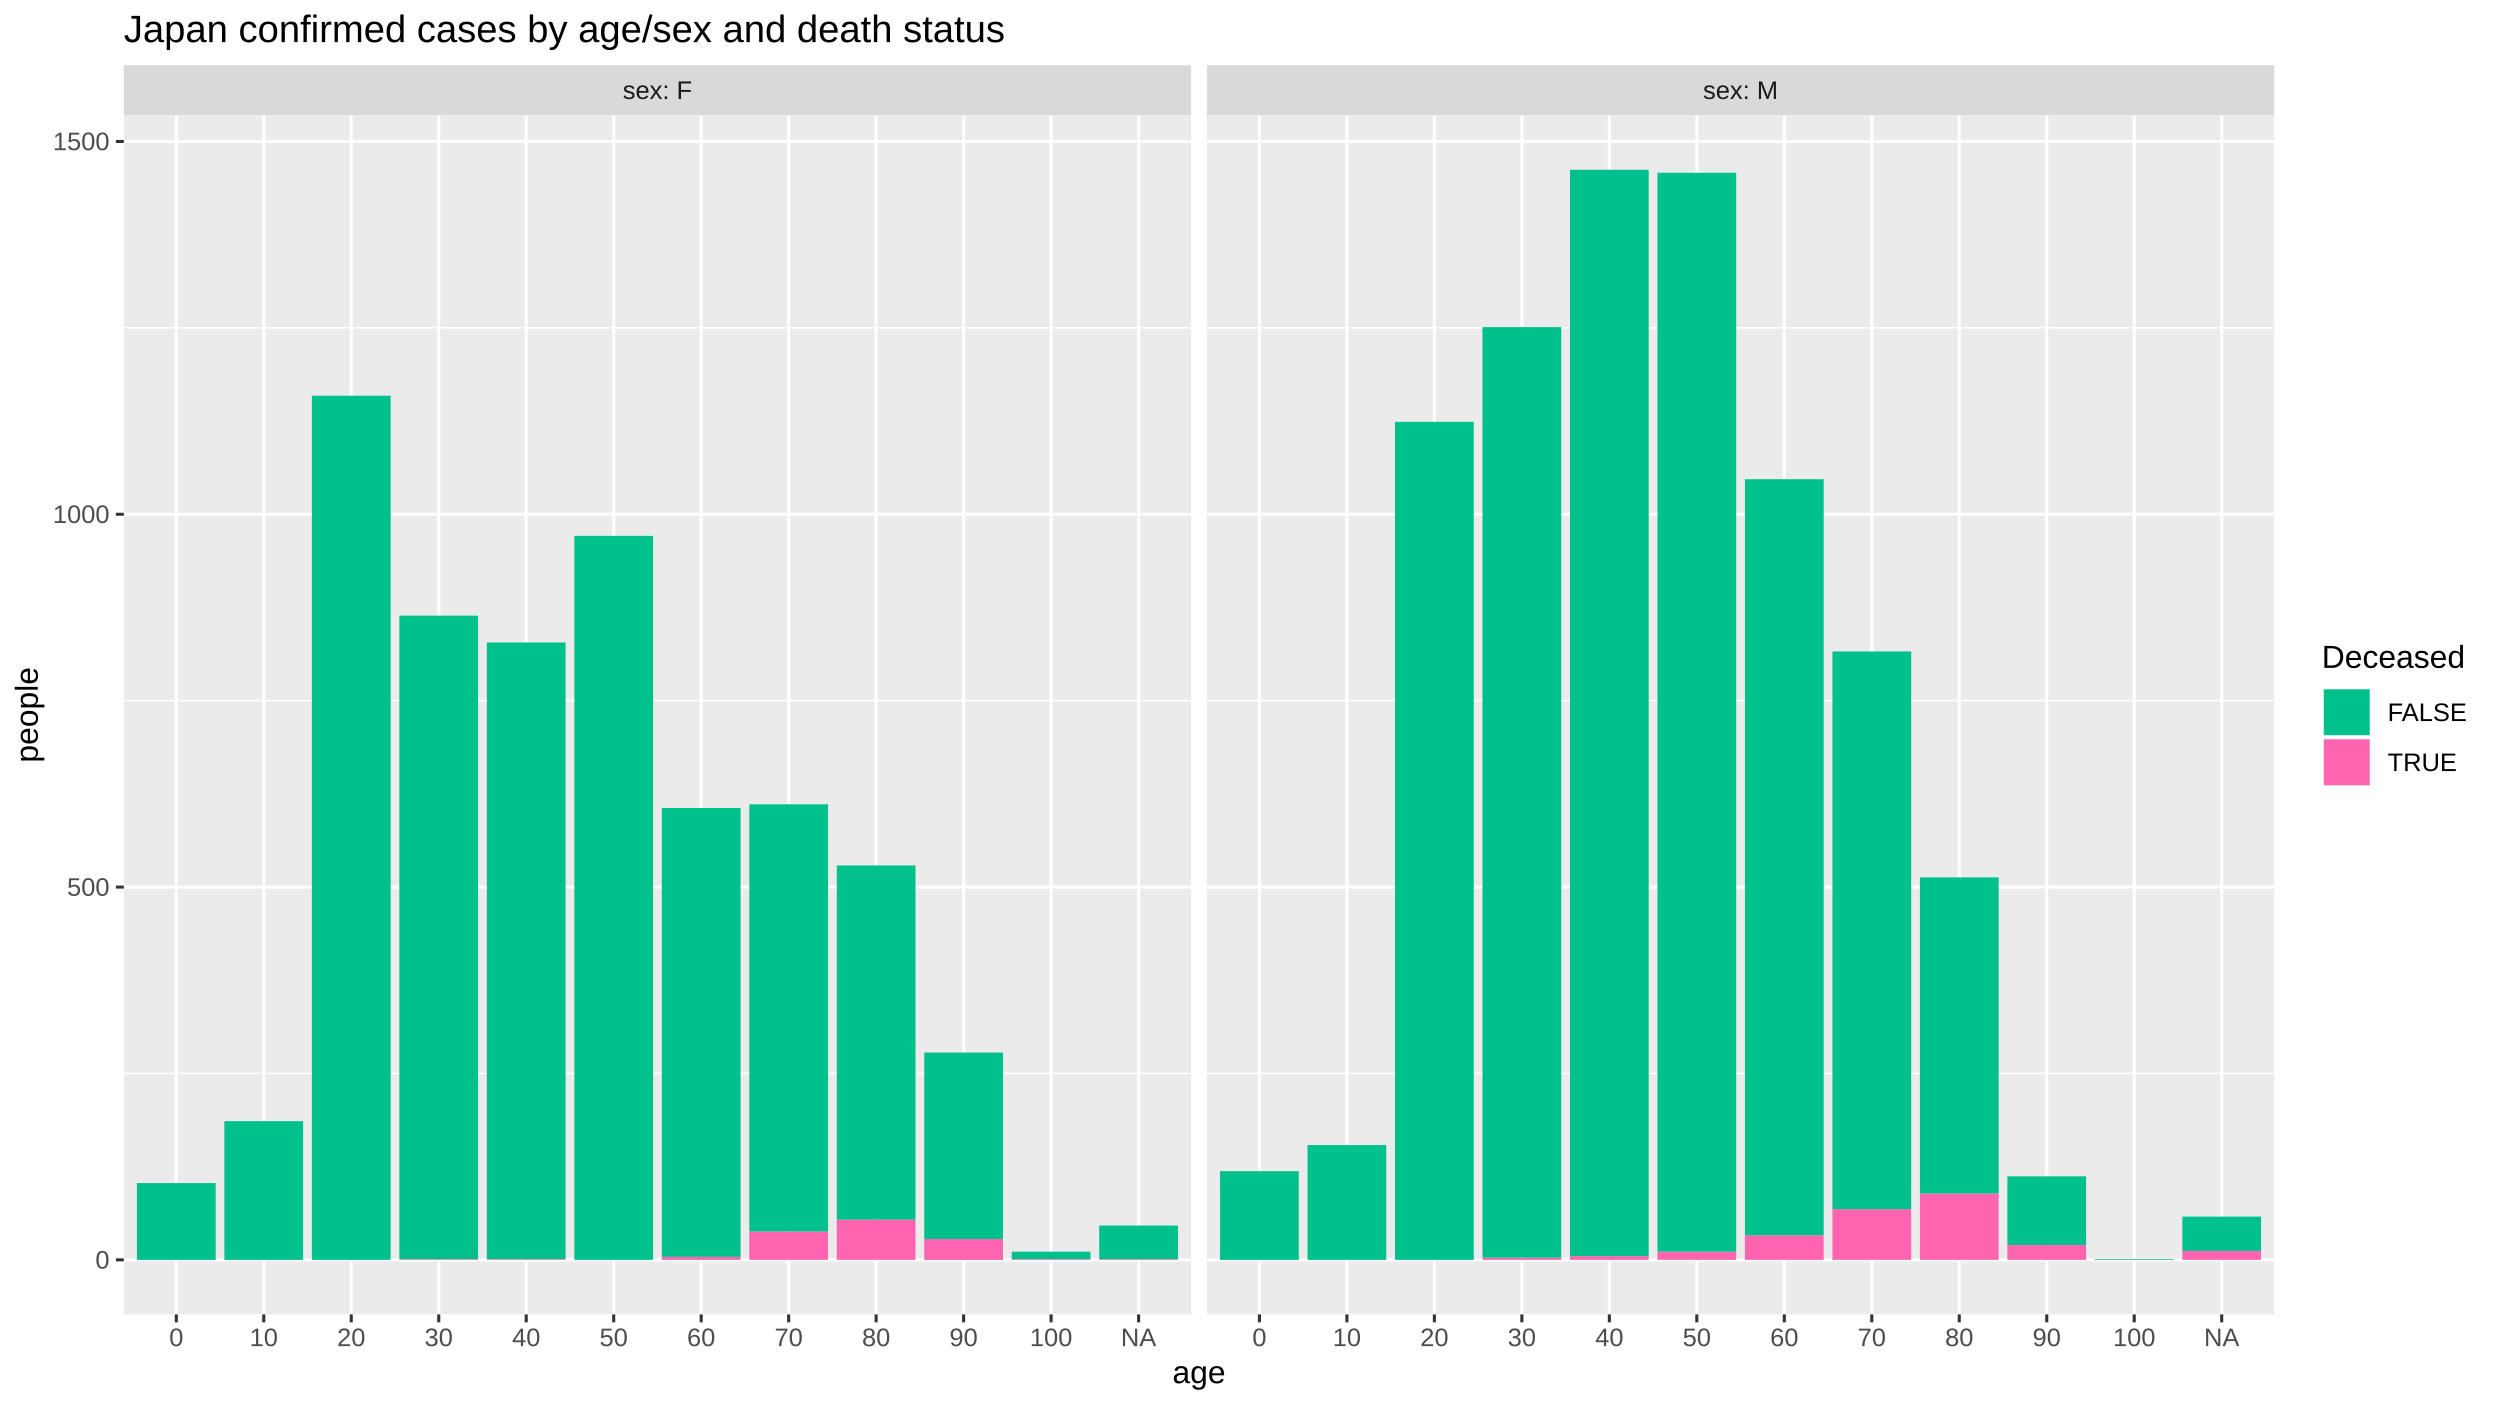
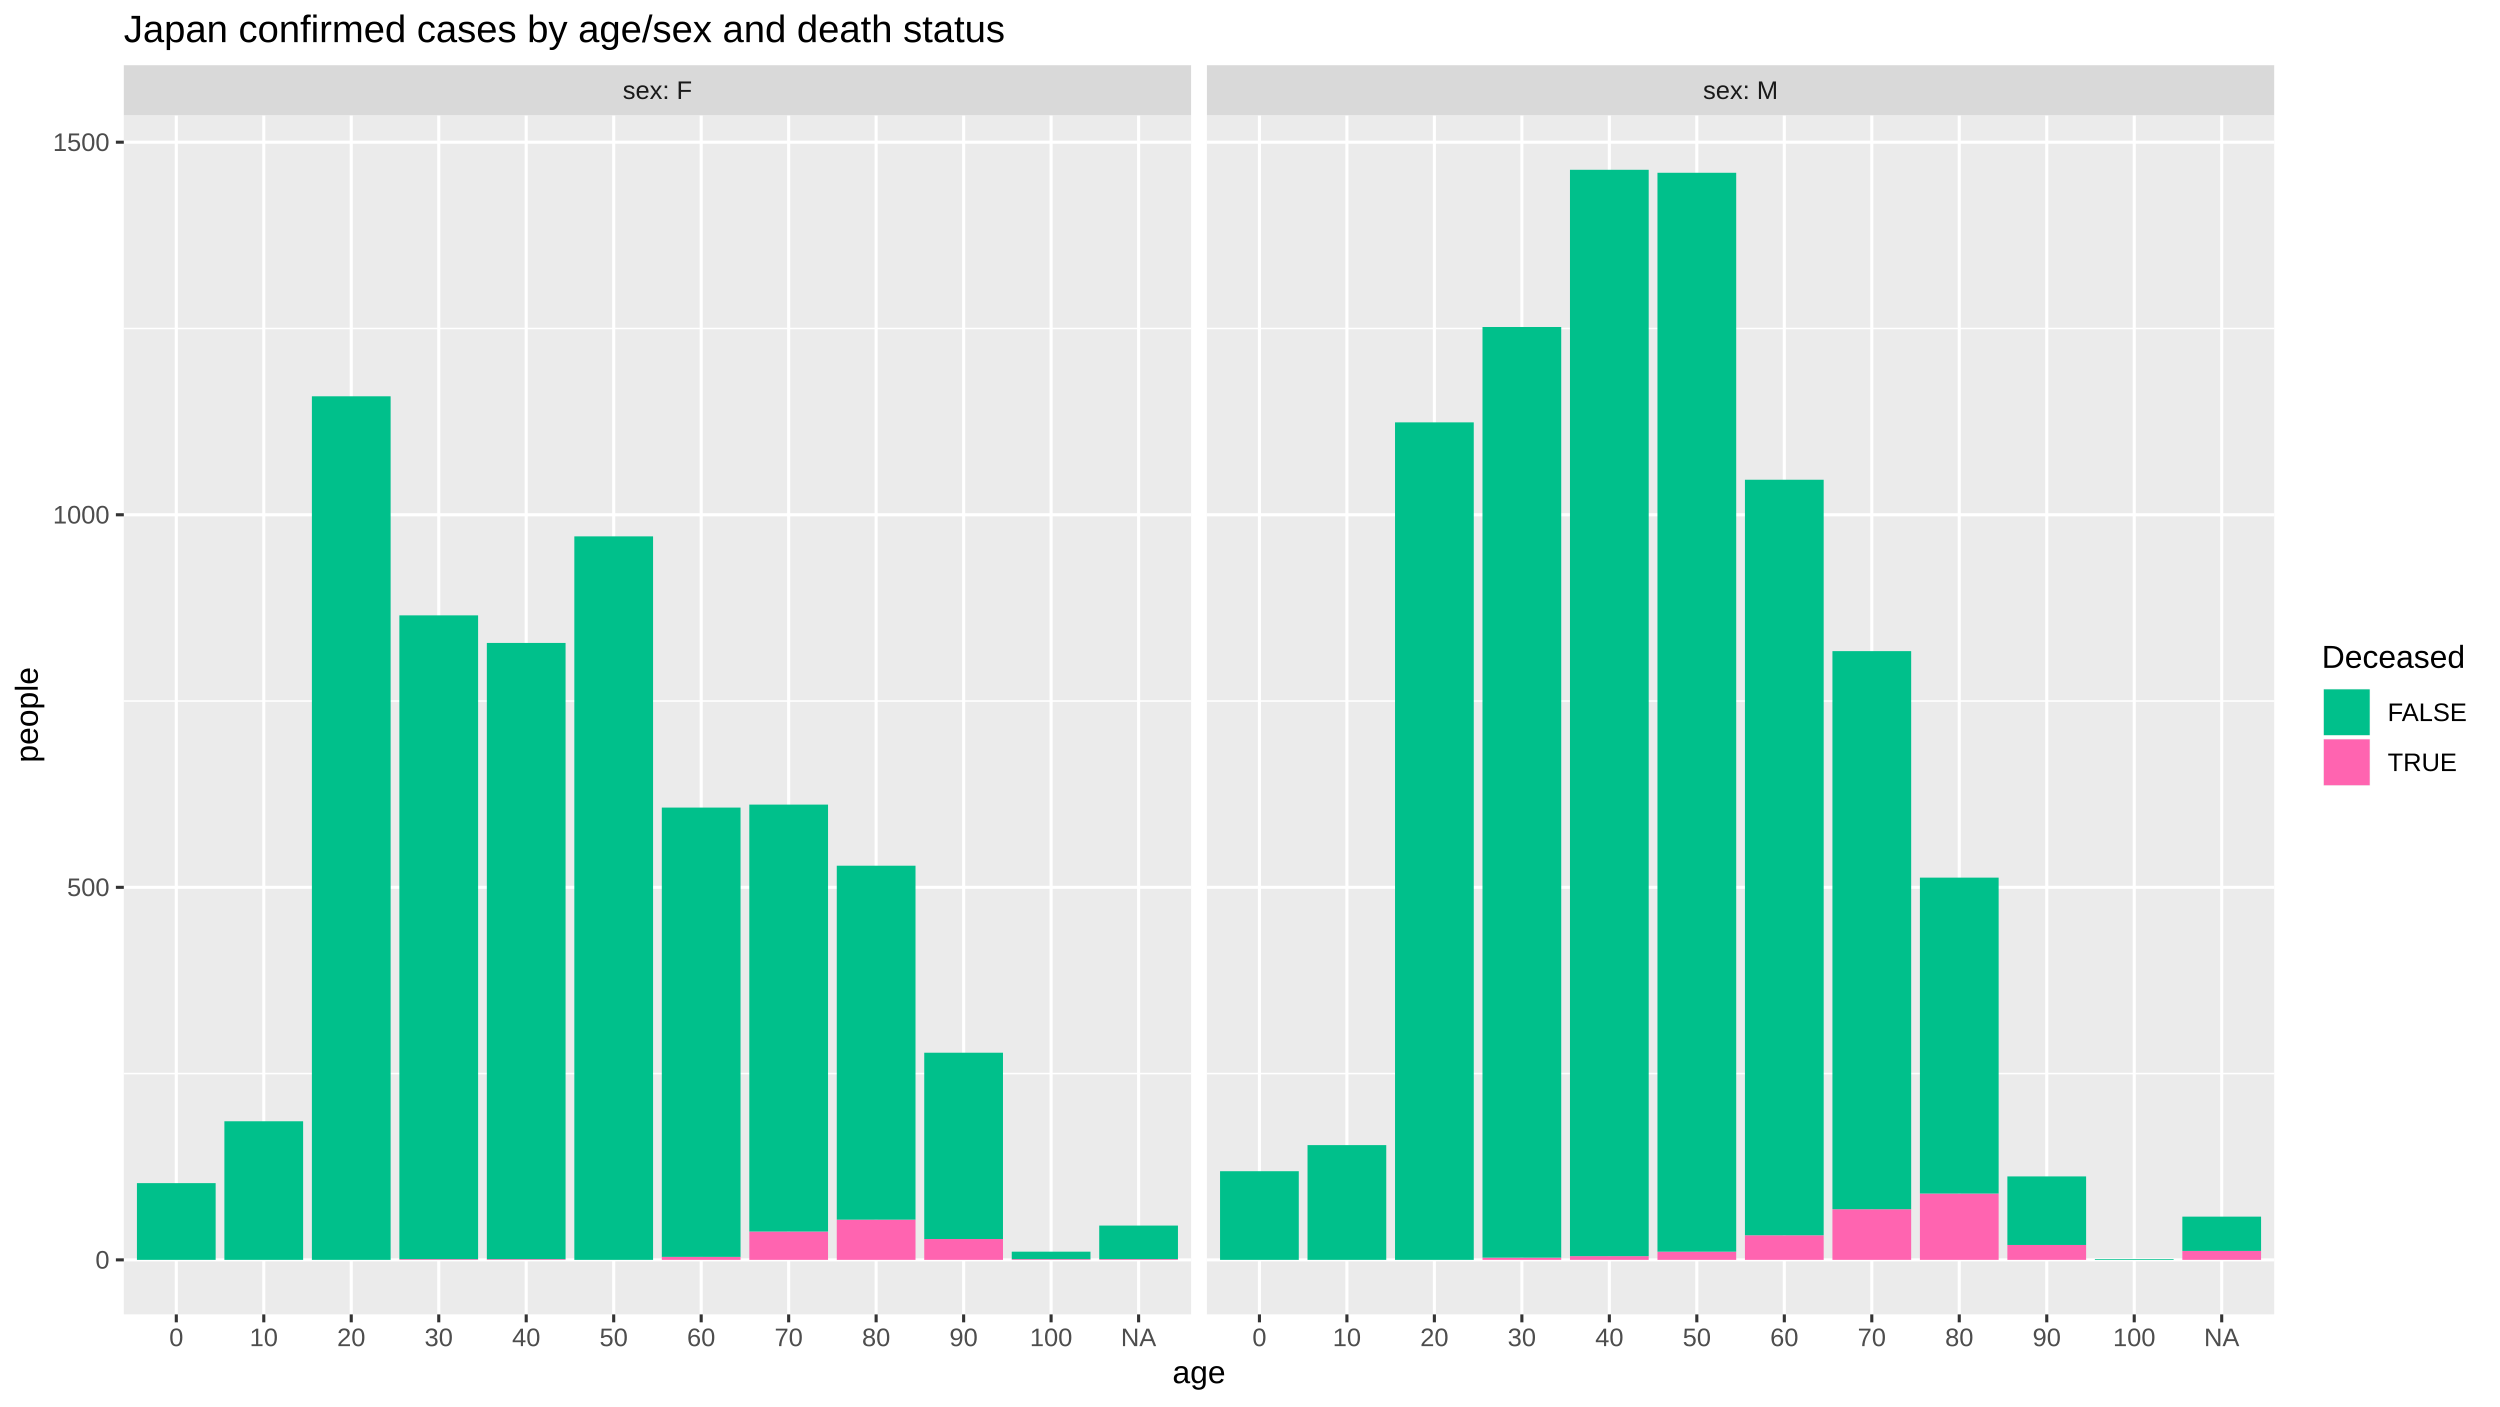
<svg xmlns="http://www.w3.org/2000/svg" viewBox="0 0 864.00 486.00">
  <defs>
    <style type="text/css">
    line, polyline, polygon, path, rect, circle {
      fill: none;
      stroke: #000000;
      stroke-linecap: round;
      stroke-linejoin: round;
      stroke-miterlimit: 10.00;
    }
  </style>
  </defs>
  <rect width="100%" height="100%" style="stroke: none; fill: #FFFFFF;" />
  <rect x="0.00" y="-0" width="864.00" height="486.00" style="stroke-width: 1.07; stroke: #FFFFFF; fill: #FFFFFF;" />
  <defs>
    <clipPath id="cpNDIuNzl8NDExLjY0fDQ1NC4yNXwzOS44NA==">
      <rect x="42.79" y="39.84" width="368.85" height="414.40" />
    </clipPath>
  </defs>
  <rect x="42.79" y="39.84" width="368.85" height="414.40" style="stroke-width: 1.07; stroke: none; fill: #EBEBEB;" clip-path="url(#cpNDIuNzl8NDExLjY0fDQ1NC4yNXwzOS44NA==)" />
-   <polyline points="42.79,370.99 411.64,370.99 " style="stroke-width: 0.53; stroke: #FFFFFF; stroke-linecap: butt;" clip-path="url(#cpNDIuNzl8NDExLjY0fDQ1NC4yNXwzOS44NA==)" />
-   <polyline points="42.79,242.15 411.64,242.15 " style="stroke-width: 0.53; stroke: #FFFFFF; stroke-linecap: butt;" clip-path="url(#cpNDIuNzl8NDExLjY0fDQ1NC4yNXwzOS44NA==)" />
-   <polyline points="42.79,113.31 411.64,113.31 " style="stroke-width: 0.53; stroke: #FFFFFF; stroke-linecap: butt;" clip-path="url(#cpNDIuNzl8NDExLjY0fDQ1NC4yNXwzOS44NA==)" />
+   <polyline points="42.79,371.03 411.64,371.03 " style="stroke-width: 0.53; stroke: #FFFFFF; stroke-linecap: butt;" clip-path="url(#cpNDIuNzl8NDExLjY0fDQ1NC4yNXwzOS44NA==)" />
+   <polyline points="42.79,242.28 411.64,242.28 " style="stroke-width: 0.53; stroke: #FFFFFF; stroke-linecap: butt;" clip-path="url(#cpNDIuNzl8NDExLjY0fDQ1NC4yNXwzOS44NA==)" />
+   <polyline points="42.79,113.53 411.64,113.53 " style="stroke-width: 0.53; stroke: #FFFFFF; stroke-linecap: butt;" clip-path="url(#cpNDIuNzl8NDExLjY0fDQ1NC4yNXwzOS44NA==)" />
  <polyline points="42.79,435.41 411.64,435.41 " style="stroke-width: 1.07; stroke: #FFFFFF; stroke-linecap: butt;" clip-path="url(#cpNDIuNzl8NDExLjY0fDQ1NC4yNXwzOS44NA==)" />
-   <polyline points="42.79,306.57 411.64,306.57 " style="stroke-width: 1.07; stroke: #FFFFFF; stroke-linecap: butt;" clip-path="url(#cpNDIuNzl8NDExLjY0fDQ1NC4yNXwzOS44NA==)" />
-   <polyline points="42.79,177.73 411.64,177.73 " style="stroke-width: 1.07; stroke: #FFFFFF; stroke-linecap: butt;" clip-path="url(#cpNDIuNzl8NDExLjY0fDQ1NC4yNXwzOS44NA==)" />
-   <polyline points="42.79,48.89 411.64,48.89 " style="stroke-width: 1.07; stroke: #FFFFFF; stroke-linecap: butt;" clip-path="url(#cpNDIuNzl8NDExLjY0fDQ1NC4yNXwzOS44NA==)" />
+   <polyline points="42.79,306.66 411.64,306.66 " style="stroke-width: 1.07; stroke: #FFFFFF; stroke-linecap: butt;" clip-path="url(#cpNDIuNzl8NDExLjY0fDQ1NC4yNXwzOS44NA==)" />
+   <polyline points="42.79,177.90 411.64,177.90 " style="stroke-width: 1.07; stroke: #FFFFFF; stroke-linecap: butt;" clip-path="url(#cpNDIuNzl8NDExLjY0fDQ1NC4yNXwzOS44NA==)" />
+   <polyline points="42.79,49.15 411.64,49.15 " style="stroke-width: 1.07; stroke: #FFFFFF; stroke-linecap: butt;" clip-path="url(#cpNDIuNzl8NDExLjY0fDQ1NC4yNXwzOS44NA==)" />
  <polyline points="60.93,454.25 60.93,39.84 " style="stroke-width: 1.07; stroke: #FFFFFF; stroke-linecap: butt;" clip-path="url(#cpNDIuNzl8NDExLjY0fDQ1NC4yNXwzOS44NA==)" />
  <polyline points="91.16,454.25 91.16,39.84 " style="stroke-width: 1.07; stroke: #FFFFFF; stroke-linecap: butt;" clip-path="url(#cpNDIuNzl8NDExLjY0fDQ1NC4yNXwzOS44NA==)" />
  <polyline points="121.39,454.25 121.39,39.84 " style="stroke-width: 1.07; stroke: #FFFFFF; stroke-linecap: butt;" clip-path="url(#cpNDIuNzl8NDExLjY0fDQ1NC4yNXwzOS44NA==)" />
  <polyline points="151.63,454.25 151.63,39.84 " style="stroke-width: 1.07; stroke: #FFFFFF; stroke-linecap: butt;" clip-path="url(#cpNDIuNzl8NDExLjY0fDQ1NC4yNXwzOS44NA==)" />
  <polyline points="181.86,454.25 181.86,39.84 " style="stroke-width: 1.07; stroke: #FFFFFF; stroke-linecap: butt;" clip-path="url(#cpNDIuNzl8NDExLjY0fDQ1NC4yNXwzOS44NA==)" />
  <polyline points="212.09,454.25 212.09,39.84 " style="stroke-width: 1.07; stroke: #FFFFFF; stroke-linecap: butt;" clip-path="url(#cpNDIuNzl8NDExLjY0fDQ1NC4yNXwzOS44NA==)" />
  <polyline points="242.33,454.25 242.33,39.84 " style="stroke-width: 1.07; stroke: #FFFFFF; stroke-linecap: butt;" clip-path="url(#cpNDIuNzl8NDExLjY0fDQ1NC4yNXwzOS44NA==)" />
  <polyline points="272.56,454.25 272.56,39.84 " style="stroke-width: 1.07; stroke: #FFFFFF; stroke-linecap: butt;" clip-path="url(#cpNDIuNzl8NDExLjY0fDQ1NC4yNXwzOS44NA==)" />
  <polyline points="302.79,454.25 302.79,39.84 " style="stroke-width: 1.07; stroke: #FFFFFF; stroke-linecap: butt;" clip-path="url(#cpNDIuNzl8NDExLjY0fDQ1NC4yNXwzOS44NA==)" />
  <polyline points="333.03,454.25 333.03,39.84 " style="stroke-width: 1.07; stroke: #FFFFFF; stroke-linecap: butt;" clip-path="url(#cpNDIuNzl8NDExLjY0fDQ1NC4yNXwzOS44NA==)" />
  <polyline points="363.26,454.25 363.26,39.84 " style="stroke-width: 1.07; stroke: #FFFFFF; stroke-linecap: butt;" clip-path="url(#cpNDIuNzl8NDExLjY0fDQ1NC4yNXwzOS44NA==)" />
  <polyline points="393.50,454.25 393.50,39.84 " style="stroke-width: 1.07; stroke: #FFFFFF; stroke-linecap: butt;" clip-path="url(#cpNDIuNzl8NDExLjY0fDQ1NC4yNXwzOS44NA==)" />
-   <rect x="47.32" y="408.87" width="27.21" height="26.54" style="stroke-width: 1.07; stroke: none; stroke-linecap: butt; fill: #00C08B;" clip-path="url(#cpNDIuNzl8NDExLjY0fDQ1NC4yNXwzOS44NA==)" />
-   <rect x="77.55" y="387.48" width="27.21" height="47.93" style="stroke-width: 1.07; stroke: none; stroke-linecap: butt; fill: #00C08B;" clip-path="url(#cpNDIuNzl8NDExLjY0fDQ1NC4yNXwzOS44NA==)" />
-   <rect x="107.79" y="136.76" width="27.21" height="298.65" style="stroke-width: 1.07; stroke: none; stroke-linecap: butt; fill: #00C08B;" clip-path="url(#cpNDIuNzl8NDExLjY0fDQ1NC4yNXwzOS44NA==)" />
+   <rect x="47.32" y="408.89" width="27.21" height="26.52" style="stroke-width: 1.07; stroke: none; stroke-linecap: butt; fill: #00C08B;" clip-path="url(#cpNDIuNzl8NDExLjY0fDQ1NC4yNXwzOS44NA==)" />
+   <rect x="77.55" y="387.51" width="27.21" height="47.90" style="stroke-width: 1.07; stroke: none; stroke-linecap: butt; fill: #00C08B;" clip-path="url(#cpNDIuNzl8NDExLjY0fDQ1NC4yNXwzOS44NA==)" />
+   <rect x="107.79" y="136.96" width="27.21" height="298.45" style="stroke-width: 1.07; stroke: none; stroke-linecap: butt; fill: #00C08B;" clip-path="url(#cpNDIuNzl8NDExLjY0fDQ1NC4yNXwzOS44NA==)" />
  <rect x="138.02" y="435.15" width="27.21" height="0.26" style="stroke-width: 1.07; stroke: none; stroke-linecap: butt; fill: #FF64B0;" clip-path="url(#cpNDIuNzl8NDExLjY0fDQ1NC4yNXwzOS44NA==)" />
-   <rect x="138.02" y="212.77" width="27.21" height="222.38" style="stroke-width: 1.07; stroke: none; stroke-linecap: butt; fill: #00C08B;" clip-path="url(#cpNDIuNzl8NDExLjY0fDQ1NC4yNXwzOS44NA==)" />
+   <rect x="138.02" y="212.67" width="27.21" height="222.49" style="stroke-width: 1.07; stroke: none; stroke-linecap: butt; fill: #00C08B;" clip-path="url(#cpNDIuNzl8NDExLjY0fDQ1NC4yNXwzOS44NA==)" />
  <rect x="168.25" y="435.15" width="27.21" height="0.26" style="stroke-width: 1.07; stroke: none; stroke-linecap: butt; fill: #FF64B0;" clip-path="url(#cpNDIuNzl8NDExLjY0fDQ1NC4yNXwzOS44NA==)" />
-   <rect x="168.25" y="222.05" width="27.21" height="213.10" style="stroke-width: 1.07; stroke: none; stroke-linecap: butt; fill: #00C08B;" clip-path="url(#cpNDIuNzl8NDExLjY0fDQ1NC4yNXwzOS44NA==)" />
-   <rect x="198.49" y="185.20" width="27.21" height="250.21" style="stroke-width: 1.07; stroke: none; stroke-linecap: butt; fill: #00C08B;" clip-path="url(#cpNDIuNzl8NDExLjY0fDQ1NC4yNXwzOS44NA==)" />
+   <rect x="168.25" y="222.20" width="27.21" height="212.96" style="stroke-width: 1.07; stroke: none; stroke-linecap: butt; fill: #00C08B;" clip-path="url(#cpNDIuNzl8NDExLjY0fDQ1NC4yNXwzOS44NA==)" />
+   <rect x="198.49" y="185.37" width="27.21" height="250.04" style="stroke-width: 1.07; stroke: none; stroke-linecap: butt; fill: #00C08B;" clip-path="url(#cpNDIuNzl8NDExLjY0fDQ1NC4yNXwzOS44NA==)" />
  <rect x="228.72" y="434.38" width="27.21" height="1.03" style="stroke-width: 1.07; stroke: none; stroke-linecap: butt; fill: #FF64B0;" clip-path="url(#cpNDIuNzl8NDExLjY0fDQ1NC4yNXwzOS44NA==)" />
-   <rect x="228.72" y="279.25" width="27.21" height="155.12" style="stroke-width: 1.07; stroke: none; stroke-linecap: butt; fill: #00C08B;" clip-path="url(#cpNDIuNzl8NDExLjY0fDQ1NC4yNXwzOS44NA==)" />
+   <rect x="228.72" y="279.10" width="27.21" height="155.28" style="stroke-width: 1.07; stroke: none; stroke-linecap: butt; fill: #00C08B;" clip-path="url(#cpNDIuNzl8NDExLjY0fDQ1NC4yNXwzOS44NA==)" />
  <rect x="258.96" y="425.62" width="27.21" height="9.79" style="stroke-width: 1.07; stroke: none; stroke-linecap: butt; fill: #FF64B0;" clip-path="url(#cpNDIuNzl8NDExLjY0fDQ1NC4yNXwzOS44NA==)" />
-   <rect x="258.96" y="277.97" width="27.21" height="147.65" style="stroke-width: 1.07; stroke: none; stroke-linecap: butt; fill: #00C08B;" clip-path="url(#cpNDIuNzl8NDExLjY0fDQ1NC4yNXwzOS44NA==)" />
+   <rect x="258.96" y="278.07" width="27.21" height="147.55" style="stroke-width: 1.07; stroke: none; stroke-linecap: butt; fill: #00C08B;" clip-path="url(#cpNDIuNzl8NDExLjY0fDQ1NC4yNXwzOS44NA==)" />
  <rect x="289.19" y="421.50" width="27.21" height="13.91" style="stroke-width: 1.07; stroke: none; stroke-linecap: butt; fill: #FF64B0;" clip-path="url(#cpNDIuNzl8NDExLjY0fDQ1NC4yNXwzOS44NA==)" />
-   <rect x="289.19" y="299.10" width="27.21" height="122.40" style="stroke-width: 1.07; stroke: none; stroke-linecap: butt; fill: #00C08B;" clip-path="url(#cpNDIuNzl8NDExLjY0fDQ1NC4yNXwzOS44NA==)" />
-   <rect x="319.42" y="428.20" width="27.21" height="7.22" style="stroke-width: 1.07; stroke: none; stroke-linecap: butt; fill: #FF64B0;" clip-path="url(#cpNDIuNzl8NDExLjY0fDQ1NC4yNXwzOS44NA==)" />
-   <rect x="319.42" y="363.77" width="27.21" height="64.42" style="stroke-width: 1.07; stroke: none; stroke-linecap: butt; fill: #00C08B;" clip-path="url(#cpNDIuNzl8NDExLjY0fDQ1NC4yNXwzOS44NA==)" />
+   <rect x="289.19" y="299.19" width="27.21" height="122.32" style="stroke-width: 1.07; stroke: none; stroke-linecap: butt; fill: #00C08B;" clip-path="url(#cpNDIuNzl8NDExLjY0fDQ1NC4yNXwzOS44NA==)" />
+   <rect x="319.42" y="428.20" width="27.21" height="7.21" style="stroke-width: 1.07; stroke: none; stroke-linecap: butt; fill: #FF64B0;" clip-path="url(#cpNDIuNzl8NDExLjY0fDQ1NC4yNXwzOS44NA==)" />
+   <rect x="319.42" y="363.82" width="27.21" height="64.38" style="stroke-width: 1.07; stroke: none; stroke-linecap: butt; fill: #00C08B;" clip-path="url(#cpNDIuNzl8NDExLjY0fDQ1NC4yNXwzOS44NA==)" />
  <rect x="349.66" y="435.15" width="27.21" height="0.26" style="stroke-width: 1.07; stroke: none; stroke-linecap: butt; fill: #FF64B0;" clip-path="url(#cpNDIuNzl8NDExLjY0fDQ1NC4yNXwzOS44NA==)" />
  <rect x="349.66" y="432.58" width="27.21" height="2.58" style="stroke-width: 1.07; stroke: none; stroke-linecap: butt; fill: #00C08B;" clip-path="url(#cpNDIuNzl8NDExLjY0fDQ1NC4yNXwzOS44NA==)" />
  <rect x="379.89" y="435.15" width="27.21" height="0.26" style="stroke-width: 1.07; stroke: none; stroke-linecap: butt; fill: #FF64B0;" clip-path="url(#cpNDIuNzl8NDExLjY0fDQ1NC4yNXwzOS44NA==)" />
-   <rect x="379.89" y="423.56" width="27.21" height="11.60" style="stroke-width: 1.07; stroke: none; stroke-linecap: butt; fill: #00C08B;" clip-path="url(#cpNDIuNzl8NDExLjY0fDQ1NC4yNXwzOS44NA==)" />
+   <rect x="379.89" y="423.56" width="27.21" height="11.59" style="stroke-width: 1.07; stroke: none; stroke-linecap: butt; fill: #00C08B;" clip-path="url(#cpNDIuNzl8NDExLjY0fDQ1NC4yNXwzOS44NA==)" />
  <defs>
    <clipPath id="cpMC4wMHw4NjQuMDB8NDg2LjAwfDAuMDA=">
      <rect x="0.00" y="0.00" width="864.00" height="486.00" />
    </clipPath>
  </defs>
  <defs>
    <clipPath id="cpNDE3LjExfDc4NS45N3w0NTQuMjV8MzkuODQ=">
      <rect x="417.11" y="39.84" width="368.85" height="414.40" />
    </clipPath>
  </defs>
  <rect x="417.11" y="39.84" width="368.85" height="414.40" style="stroke-width: 1.07; stroke: none; fill: #EBEBEB;" clip-path="url(#cpNDE3LjExfDc4NS45N3w0NTQuMjV8MzkuODQ=)" />
-   <polyline points="417.11,370.99 785.97,370.99 " style="stroke-width: 0.53; stroke: #FFFFFF; stroke-linecap: butt;" clip-path="url(#cpNDE3LjExfDc4NS45N3w0NTQuMjV8MzkuODQ=)" />
-   <polyline points="417.11,242.15 785.97,242.15 " style="stroke-width: 0.53; stroke: #FFFFFF; stroke-linecap: butt;" clip-path="url(#cpNDE3LjExfDc4NS45N3w0NTQuMjV8MzkuODQ=)" />
-   <polyline points="417.11,113.31 785.97,113.31 " style="stroke-width: 0.53; stroke: #FFFFFF; stroke-linecap: butt;" clip-path="url(#cpNDE3LjExfDc4NS45N3w0NTQuMjV8MzkuODQ=)" />
+   <polyline points="417.11,371.03 785.97,371.03 " style="stroke-width: 0.53; stroke: #FFFFFF; stroke-linecap: butt;" clip-path="url(#cpNDE3LjExfDc4NS45N3w0NTQuMjV8MzkuODQ=)" />
+   <polyline points="417.11,242.28 785.97,242.28 " style="stroke-width: 0.53; stroke: #FFFFFF; stroke-linecap: butt;" clip-path="url(#cpNDE3LjExfDc4NS45N3w0NTQuMjV8MzkuODQ=)" />
+   <polyline points="417.11,113.53 785.97,113.53 " style="stroke-width: 0.53; stroke: #FFFFFF; stroke-linecap: butt;" clip-path="url(#cpNDE3LjExfDc4NS45N3w0NTQuMjV8MzkuODQ=)" />
  <polyline points="417.11,435.41 785.97,435.41 " style="stroke-width: 1.07; stroke: #FFFFFF; stroke-linecap: butt;" clip-path="url(#cpNDE3LjExfDc4NS45N3w0NTQuMjV8MzkuODQ=)" />
-   <polyline points="417.11,306.57 785.97,306.57 " style="stroke-width: 1.07; stroke: #FFFFFF; stroke-linecap: butt;" clip-path="url(#cpNDE3LjExfDc4NS45N3w0NTQuMjV8MzkuODQ=)" />
-   <polyline points="417.11,177.73 785.97,177.73 " style="stroke-width: 1.07; stroke: #FFFFFF; stroke-linecap: butt;" clip-path="url(#cpNDE3LjExfDc4NS45N3w0NTQuMjV8MzkuODQ=)" />
-   <polyline points="417.11,48.89 785.97,48.89 " style="stroke-width: 1.07; stroke: #FFFFFF; stroke-linecap: butt;" clip-path="url(#cpNDE3LjExfDc4NS45N3w0NTQuMjV8MzkuODQ=)" />
+   <polyline points="417.11,306.66 785.97,306.66 " style="stroke-width: 1.07; stroke: #FFFFFF; stroke-linecap: butt;" clip-path="url(#cpNDE3LjExfDc4NS45N3w0NTQuMjV8MzkuODQ=)" />
+   <polyline points="417.11,177.90 785.97,177.90 " style="stroke-width: 1.07; stroke: #FFFFFF; stroke-linecap: butt;" clip-path="url(#cpNDE3LjExfDc4NS45N3w0NTQuMjV8MzkuODQ=)" />
+   <polyline points="417.11,49.15 785.97,49.15 " style="stroke-width: 1.07; stroke: #FFFFFF; stroke-linecap: butt;" clip-path="url(#cpNDE3LjExfDc4NS45N3w0NTQuMjV8MzkuODQ=)" />
  <polyline points="435.26,454.25 435.26,39.84 " style="stroke-width: 1.07; stroke: #FFFFFF; stroke-linecap: butt;" clip-path="url(#cpNDE3LjExfDc4NS45N3w0NTQuMjV8MzkuODQ=)" />
  <polyline points="465.49,454.25 465.49,39.84 " style="stroke-width: 1.07; stroke: #FFFFFF; stroke-linecap: butt;" clip-path="url(#cpNDE3LjExfDc4NS45N3w0NTQuMjV8MzkuODQ=)" />
  <polyline points="495.72,454.25 495.72,39.84 " style="stroke-width: 1.07; stroke: #FFFFFF; stroke-linecap: butt;" clip-path="url(#cpNDE3LjExfDc4NS45N3w0NTQuMjV8MzkuODQ=)" />
  <polyline points="525.96,454.25 525.96,39.84 " style="stroke-width: 1.07; stroke: #FFFFFF; stroke-linecap: butt;" clip-path="url(#cpNDE3LjExfDc4NS45N3w0NTQuMjV8MzkuODQ=)" />
  <polyline points="556.19,454.25 556.19,39.84 " style="stroke-width: 1.07; stroke: #FFFFFF; stroke-linecap: butt;" clip-path="url(#cpNDE3LjExfDc4NS45N3w0NTQuMjV8MzkuODQ=)" />
  <polyline points="586.42,454.25 586.42,39.84 " style="stroke-width: 1.07; stroke: #FFFFFF; stroke-linecap: butt;" clip-path="url(#cpNDE3LjExfDc4NS45N3w0NTQuMjV8MzkuODQ=)" />
  <polyline points="616.66,454.25 616.66,39.84 " style="stroke-width: 1.07; stroke: #FFFFFF; stroke-linecap: butt;" clip-path="url(#cpNDE3LjExfDc4NS45N3w0NTQuMjV8MzkuODQ=)" />
  <polyline points="646.89,454.25 646.89,39.84 " style="stroke-width: 1.07; stroke: #FFFFFF; stroke-linecap: butt;" clip-path="url(#cpNDE3LjExfDc4NS45N3w0NTQuMjV8MzkuODQ=)" />
  <polyline points="677.12,454.25 677.12,39.84 " style="stroke-width: 1.07; stroke: #FFFFFF; stroke-linecap: butt;" clip-path="url(#cpNDE3LjExfDc4NS45N3w0NTQuMjV8MzkuODQ=)" />
  <polyline points="707.36,454.25 707.36,39.84 " style="stroke-width: 1.07; stroke: #FFFFFF; stroke-linecap: butt;" clip-path="url(#cpNDE3LjExfDc4NS45N3w0NTQuMjV8MzkuODQ=)" />
  <polyline points="737.59,454.25 737.59,39.84 " style="stroke-width: 1.07; stroke: #FFFFFF; stroke-linecap: butt;" clip-path="url(#cpNDE3LjExfDc4NS45N3w0NTQuMjV8MzkuODQ=)" />
  <polyline points="767.82,454.25 767.82,39.84 " style="stroke-width: 1.07; stroke: #FFFFFF; stroke-linecap: butt;" clip-path="url(#cpNDE3LjExfDc4NS45N3w0NTQuMjV8MzkuODQ=)" />
-   <rect x="421.65" y="404.75" width="27.21" height="30.66" style="stroke-width: 1.07; stroke: none; stroke-linecap: butt; fill: #00C08B;" clip-path="url(#cpNDE3LjExfDc4NS45N3w0NTQuMjV8MzkuODQ=)" />
-   <rect x="451.88" y="395.73" width="27.21" height="39.68" style="stroke-width: 1.07; stroke: none; stroke-linecap: butt; fill: #00C08B;" clip-path="url(#cpNDE3LjExfDc4NS45N3w0NTQuMjV8MzkuODQ=)" />
-   <rect x="482.12" y="145.78" width="27.21" height="289.63" style="stroke-width: 1.07; stroke: none; stroke-linecap: butt; fill: #00C08B;" clip-path="url(#cpNDE3LjExfDc4NS45N3w0NTQuMjV8MzkuODQ=)" />
+   <rect x="421.65" y="404.77" width="27.21" height="30.64" style="stroke-width: 1.07; stroke: none; stroke-linecap: butt; fill: #00C08B;" clip-path="url(#cpNDE3LjExfDc4NS45N3w0NTQuMjV8MzkuODQ=)" />
+   <rect x="451.88" y="395.75" width="27.21" height="39.66" style="stroke-width: 1.07; stroke: none; stroke-linecap: butt; fill: #00C08B;" clip-path="url(#cpNDE3LjExfDc4NS45N3w0NTQuMjV8MzkuODQ=)" />
+   <rect x="482.12" y="145.97" width="27.21" height="289.44" style="stroke-width: 1.07; stroke: none; stroke-linecap: butt; fill: #00C08B;" clip-path="url(#cpNDE3LjExfDc4NS45N3w0NTQuMjV8MzkuODQ=)" />
  <rect x="512.35" y="434.64" width="27.21" height="0.77" style="stroke-width: 1.07; stroke: none; stroke-linecap: butt; fill: #FF64B0;" clip-path="url(#cpNDE3LjExfDc4NS45N3w0NTQuMjV8MzkuODQ=)" />
-   <rect x="512.35" y="113.05" width="27.21" height="321.59" style="stroke-width: 1.07; stroke: none; stroke-linecap: butt; fill: #00C08B;" clip-path="url(#cpNDE3LjExfDc4NS45N3w0NTQuMjV8MzkuODQ=)" />
+   <rect x="512.35" y="113.01" width="27.21" height="321.63" style="stroke-width: 1.07; stroke: none; stroke-linecap: butt; fill: #00C08B;" clip-path="url(#cpNDE3LjExfDc4NS45N3w0NTQuMjV8MzkuODQ=)" />
  <rect x="542.58" y="434.12" width="27.21" height="1.29" style="stroke-width: 1.07; stroke: none; stroke-linecap: butt; fill: #FF64B0;" clip-path="url(#cpNDE3LjExfDc4NS45N3w0NTQuMjV8MzkuODQ=)" />
  <rect x="542.58" y="58.68" width="27.21" height="375.44" style="stroke-width: 1.07; stroke: none; stroke-linecap: butt; fill: #00C08B;" clip-path="url(#cpNDE3LjExfDc4NS45N3w0NTQuMjV8MzkuODQ=)" />
  <rect x="572.82" y="432.58" width="27.21" height="2.83" style="stroke-width: 1.07; stroke: none; stroke-linecap: butt; fill: #FF64B0;" clip-path="url(#cpNDE3LjExfDc4NS45N3w0NTQuMjV8MzkuODQ=)" />
  <rect x="572.82" y="59.71" width="27.21" height="372.87" style="stroke-width: 1.07; stroke: none; stroke-linecap: butt; fill: #00C08B;" clip-path="url(#cpNDE3LjExfDc4NS45N3w0NTQuMjV8MzkuODQ=)" />
  <rect x="603.05" y="426.91" width="27.21" height="8.50" style="stroke-width: 1.07; stroke: none; stroke-linecap: butt; fill: #FF64B0;" clip-path="url(#cpNDE3LjExfDc4NS45N3w0NTQuMjV8MzkuODQ=)" />
-   <rect x="603.05" y="165.62" width="27.21" height="261.29" style="stroke-width: 1.07; stroke: none; stroke-linecap: butt; fill: #00C08B;" clip-path="url(#cpNDE3LjExfDc4NS45N3w0NTQuMjV8MzkuODQ=)" />
-   <rect x="633.29" y="417.89" width="27.21" height="17.52" style="stroke-width: 1.07; stroke: none; stroke-linecap: butt; fill: #FF64B0;" clip-path="url(#cpNDE3LjExfDc4NS45N3w0NTQuMjV8MzkuODQ=)" />
-   <rect x="633.29" y="225.14" width="27.21" height="192.75" style="stroke-width: 1.07; stroke: none; stroke-linecap: butt; fill: #00C08B;" clip-path="url(#cpNDE3LjExfDc4NS45N3w0NTQuMjV8MzkuODQ=)" />
-   <rect x="663.52" y="412.48" width="27.21" height="22.93" style="stroke-width: 1.07; stroke: none; stroke-linecap: butt; fill: #FF64B0;" clip-path="url(#cpNDE3LjExfDc4NS45N3w0NTQuMjV8MzkuODQ=)" />
-   <rect x="663.52" y="303.22" width="27.21" height="109.26" style="stroke-width: 1.07; stroke: none; stroke-linecap: butt; fill: #00C08B;" clip-path="url(#cpNDE3LjExfDc4NS45N3w0NTQuMjV8MzkuODQ=)" />
+   <rect x="603.05" y="165.80" width="27.21" height="261.11" style="stroke-width: 1.07; stroke: none; stroke-linecap: butt; fill: #00C08B;" clip-path="url(#cpNDE3LjExfDc4NS45N3w0NTQuMjV8MzkuODQ=)" />
+   <rect x="633.29" y="417.90" width="27.21" height="17.51" style="stroke-width: 1.07; stroke: none; stroke-linecap: butt; fill: #FF64B0;" clip-path="url(#cpNDE3LjExfDc4NS45N3w0NTQuMjV8MzkuODQ=)" />
+   <rect x="633.29" y="225.03" width="27.21" height="192.87" style="stroke-width: 1.07; stroke: none; stroke-linecap: butt; fill: #00C08B;" clip-path="url(#cpNDE3LjExfDc4NS45N3w0NTQuMjV8MzkuODQ=)" />
+   <rect x="663.52" y="412.49" width="27.21" height="22.92" style="stroke-width: 1.07; stroke: none; stroke-linecap: butt; fill: #FF64B0;" clip-path="url(#cpNDE3LjExfDc4NS45N3w0NTQuMjV8MzkuODQ=)" />
+   <rect x="663.52" y="303.31" width="27.21" height="109.18" style="stroke-width: 1.07; stroke: none; stroke-linecap: butt; fill: #00C08B;" clip-path="url(#cpNDE3LjExfDc4NS45N3w0NTQuMjV8MzkuODQ=)" />
  <rect x="693.75" y="430.26" width="27.21" height="5.15" style="stroke-width: 1.07; stroke: none; stroke-linecap: butt; fill: #FF64B0;" clip-path="url(#cpNDE3LjExfDc4NS45N3w0NTQuMjV8MzkuODQ=)" />
-   <rect x="693.75" y="406.55" width="27.21" height="23.71" style="stroke-width: 1.07; stroke: none; stroke-linecap: butt; fill: #00C08B;" clip-path="url(#cpNDE3LjExfDc4NS45N3w0NTQuMjV8MzkuODQ=)" />
+   <rect x="693.75" y="406.57" width="27.21" height="23.69" style="stroke-width: 1.07; stroke: none; stroke-linecap: butt; fill: #00C08B;" clip-path="url(#cpNDE3LjExfDc4NS45N3w0NTQuMjV8MzkuODQ=)" />
  <rect x="723.99" y="435.15" width="27.21" height="0.26" style="stroke-width: 1.07; stroke: none; stroke-linecap: butt; fill: #00C08B;" clip-path="url(#cpNDE3LjExfDc4NS45N3w0NTQuMjV8MzkuODQ=)" />
  <rect x="754.22" y="432.32" width="27.21" height="3.09" style="stroke-width: 1.07; stroke: none; stroke-linecap: butt; fill: #FF64B0;" clip-path="url(#cpNDE3LjExfDc4NS45N3w0NTQuMjV8MzkuODQ=)" />
-   <rect x="754.22" y="420.46" width="27.21" height="11.85" style="stroke-width: 1.07; stroke: none; stroke-linecap: butt; fill: #00C08B;" clip-path="url(#cpNDE3LjExfDc4NS45N3w0NTQuMjV8MzkuODQ=)" />
+   <rect x="754.22" y="420.47" width="27.21" height="11.85" style="stroke-width: 1.07; stroke: none; stroke-linecap: butt; fill: #00C08B;" clip-path="url(#cpNDE3LjExfDc4NS45N3w0NTQuMjV8MzkuODQ=)" />
  <defs>
    <clipPath id="cpMC4wMHw4NjQuMDB8NDg2LjAwfDAuMDA=">
      <rect x="0.00" y="0.00" width="864.00" height="486.00" />
    </clipPath>
  </defs>
  <defs>
    <clipPath id="cpNDIuNzl8NDExLjY0fDM5Ljg0fDIyLjUz">
      <rect x="42.79" y="22.53" width="368.85" height="17.31" />
    </clipPath>
  </defs>
  <rect x="42.79" y="22.53" width="368.85" height="17.31" style="stroke-width: 1.07; stroke: none; fill: #D9D9D9;" clip-path="url(#cpNDIuNzl8NDExLjY0fDM5Ljg0fDIyLjUz)" />
  <g clip-path="url(#cpNDIuNzl8NDExLjY0fDM5Ljg0fDIyLjUz)">
    <text x="215.23" y="34.21" style="font-size: 8.80px; fill: #1A1A1A; font-family: Liberation Sans;" textLength="23.96px" lengthAdjust="spacingAndGlyphs">sex: F</text>
  </g>
  <defs>
    <clipPath id="cpMC4wMHw4NjQuMDB8NDg2LjAwfDAuMDA=">
      <rect x="0.00" y="0.00" width="864.00" height="486.00" />
    </clipPath>
  </defs>
  <defs>
    <clipPath id="cpNDE3LjExfDc4NS45N3wzOS44NHwyMi41Mw==">
      <rect x="417.11" y="22.53" width="368.85" height="17.31" />
    </clipPath>
  </defs>
  <rect x="417.11" y="22.53" width="368.85" height="17.31" style="stroke-width: 1.07; stroke: none; fill: #D9D9D9;" clip-path="url(#cpNDE3LjExfDc4NS45N3wzOS44NHwyMi41Mw==)" />
  <g clip-path="url(#cpNDE3LjExfDc4NS45N3wzOS44NHwyMi41Mw==)">
    <text x="588.58" y="34.21" style="font-size: 8.80px; fill: #1A1A1A; font-family: Liberation Sans;" textLength="25.91px" lengthAdjust="spacingAndGlyphs">sex: M</text>
  </g>
  <defs>
    <clipPath id="cpMC4wMHw4NjQuMDB8NDg2LjAwfDAuMDA=">
      <rect x="0.00" y="0.00" width="864.00" height="486.00" />
    </clipPath>
  </defs>
  <polyline points="60.93,456.99 60.93,454.25 " style="stroke-width: 1.07; stroke: #333333; stroke-linecap: butt;" clip-path="url(#cpMC4wMHw4NjQuMDB8NDg2LjAwfDAuMDA=)" />
  <polyline points="91.16,456.99 91.16,454.25 " style="stroke-width: 1.07; stroke: #333333; stroke-linecap: butt;" clip-path="url(#cpMC4wMHw4NjQuMDB8NDg2LjAwfDAuMDA=)" />
  <polyline points="121.39,456.99 121.39,454.25 " style="stroke-width: 1.07; stroke: #333333; stroke-linecap: butt;" clip-path="url(#cpMC4wMHw4NjQuMDB8NDg2LjAwfDAuMDA=)" />
  <polyline points="151.63,456.99 151.63,454.25 " style="stroke-width: 1.07; stroke: #333333; stroke-linecap: butt;" clip-path="url(#cpMC4wMHw4NjQuMDB8NDg2LjAwfDAuMDA=)" />
  <polyline points="181.86,456.99 181.86,454.25 " style="stroke-width: 1.07; stroke: #333333; stroke-linecap: butt;" clip-path="url(#cpMC4wMHw4NjQuMDB8NDg2LjAwfDAuMDA=)" />
  <polyline points="212.09,456.99 212.09,454.25 " style="stroke-width: 1.07; stroke: #333333; stroke-linecap: butt;" clip-path="url(#cpMC4wMHw4NjQuMDB8NDg2LjAwfDAuMDA=)" />
  <polyline points="242.33,456.99 242.33,454.25 " style="stroke-width: 1.07; stroke: #333333; stroke-linecap: butt;" clip-path="url(#cpMC4wMHw4NjQuMDB8NDg2LjAwfDAuMDA=)" />
  <polyline points="272.56,456.99 272.56,454.25 " style="stroke-width: 1.07; stroke: #333333; stroke-linecap: butt;" clip-path="url(#cpMC4wMHw4NjQuMDB8NDg2LjAwfDAuMDA=)" />
  <polyline points="302.79,456.99 302.79,454.25 " style="stroke-width: 1.07; stroke: #333333; stroke-linecap: butt;" clip-path="url(#cpMC4wMHw4NjQuMDB8NDg2LjAwfDAuMDA=)" />
  <polyline points="333.03,456.99 333.03,454.25 " style="stroke-width: 1.07; stroke: #333333; stroke-linecap: butt;" clip-path="url(#cpMC4wMHw4NjQuMDB8NDg2LjAwfDAuMDA=)" />
  <polyline points="363.26,456.99 363.26,454.25 " style="stroke-width: 1.07; stroke: #333333; stroke-linecap: butt;" clip-path="url(#cpMC4wMHw4NjQuMDB8NDg2LjAwfDAuMDA=)" />
  <polyline points="393.50,456.99 393.50,454.25 " style="stroke-width: 1.07; stroke: #333333; stroke-linecap: butt;" clip-path="url(#cpMC4wMHw4NjQuMDB8NDg2LjAwfDAuMDA=)" />
  <g clip-path="url(#cpMC4wMHw4NjQuMDB8NDg2LjAwfDAuMDA=)">
    <text x="58.48" y="465.23" style="font-size: 8.80px; fill: #4D4D4D; font-family: Liberation Sans;" textLength="4.89px" lengthAdjust="spacingAndGlyphs">0</text>
  </g>
  <g clip-path="url(#cpMC4wMHw4NjQuMDB8NDg2LjAwfDAuMDA=)">
    <text x="86.27" y="465.23" style="font-size: 8.80px; fill: #4D4D4D; font-family: Liberation Sans;" textLength="9.79px" lengthAdjust="spacingAndGlyphs">10</text>
  </g>
  <g clip-path="url(#cpMC4wMHw4NjQuMDB8NDg2LjAwfDAuMDA=)">
    <text x="116.50" y="465.23" style="font-size: 8.80px; fill: #4D4D4D; font-family: Liberation Sans;" textLength="9.79px" lengthAdjust="spacingAndGlyphs">20</text>
  </g>
  <g clip-path="url(#cpMC4wMHw4NjQuMDB8NDg2LjAwfDAuMDA=)">
    <text x="146.73" y="465.23" style="font-size: 8.80px; fill: #4D4D4D; font-family: Liberation Sans;" textLength="9.79px" lengthAdjust="spacingAndGlyphs">30</text>
  </g>
  <g clip-path="url(#cpMC4wMHw4NjQuMDB8NDg2LjAwfDAuMDA=)">
    <text x="176.97" y="465.23" style="font-size: 8.80px; fill: #4D4D4D; font-family: Liberation Sans;" textLength="9.79px" lengthAdjust="spacingAndGlyphs">40</text>
  </g>
  <g clip-path="url(#cpMC4wMHw4NjQuMDB8NDg2LjAwfDAuMDA=)">
    <text x="207.20" y="465.23" style="font-size: 8.80px; fill: #4D4D4D; font-family: Liberation Sans;" textLength="9.79px" lengthAdjust="spacingAndGlyphs">50</text>
  </g>
  <g clip-path="url(#cpMC4wMHw4NjQuMDB8NDg2LjAwfDAuMDA=)">
    <text x="237.43" y="465.23" style="font-size: 8.80px; fill: #4D4D4D; font-family: Liberation Sans;" textLength="9.79px" lengthAdjust="spacingAndGlyphs">60</text>
  </g>
  <g clip-path="url(#cpMC4wMHw4NjQuMDB8NDg2LjAwfDAuMDA=)">
    <text x="267.67" y="465.23" style="font-size: 8.80px; fill: #4D4D4D; font-family: Liberation Sans;" textLength="9.79px" lengthAdjust="spacingAndGlyphs">70</text>
  </g>
  <g clip-path="url(#cpMC4wMHw4NjQuMDB8NDg2LjAwfDAuMDA=)">
    <text x="297.90" y="465.23" style="font-size: 8.80px; fill: #4D4D4D; font-family: Liberation Sans;" textLength="9.79px" lengthAdjust="spacingAndGlyphs">80</text>
  </g>
  <g clip-path="url(#cpMC4wMHw4NjQuMDB8NDg2LjAwfDAuMDA=)">
    <text x="328.13" y="465.23" style="font-size: 8.80px; fill: #4D4D4D; font-family: Liberation Sans;" textLength="9.79px" lengthAdjust="spacingAndGlyphs">90</text>
  </g>
  <g clip-path="url(#cpMC4wMHw4NjQuMDB8NDg2LjAwfDAuMDA=)">
    <text x="355.92" y="465.23" style="font-size: 8.80px; fill: #4D4D4D; font-family: Liberation Sans;" textLength="14.68px" lengthAdjust="spacingAndGlyphs">100</text>
  </g>
  <g clip-path="url(#cpMC4wMHw4NjQuMDB8NDg2LjAwfDAuMDA=)">
    <text x="387.38" y="465.23" style="font-size: 8.80px; fill: #4D4D4D; font-family: Liberation Sans;" textLength="12.22px" lengthAdjust="spacingAndGlyphs">NA</text>
  </g>
  <polyline points="435.26,456.99 435.26,454.25 " style="stroke-width: 1.07; stroke: #333333; stroke-linecap: butt;" clip-path="url(#cpMC4wMHw4NjQuMDB8NDg2LjAwfDAuMDA=)" />
  <polyline points="465.49,456.99 465.49,454.25 " style="stroke-width: 1.07; stroke: #333333; stroke-linecap: butt;" clip-path="url(#cpMC4wMHw4NjQuMDB8NDg2LjAwfDAuMDA=)" />
  <polyline points="495.72,456.99 495.72,454.25 " style="stroke-width: 1.07; stroke: #333333; stroke-linecap: butt;" clip-path="url(#cpMC4wMHw4NjQuMDB8NDg2LjAwfDAuMDA=)" />
  <polyline points="525.96,456.99 525.96,454.25 " style="stroke-width: 1.07; stroke: #333333; stroke-linecap: butt;" clip-path="url(#cpMC4wMHw4NjQuMDB8NDg2LjAwfDAuMDA=)" />
  <polyline points="556.19,456.99 556.19,454.25 " style="stroke-width: 1.07; stroke: #333333; stroke-linecap: butt;" clip-path="url(#cpMC4wMHw4NjQuMDB8NDg2LjAwfDAuMDA=)" />
  <polyline points="586.42,456.99 586.42,454.25 " style="stroke-width: 1.07; stroke: #333333; stroke-linecap: butt;" clip-path="url(#cpMC4wMHw4NjQuMDB8NDg2LjAwfDAuMDA=)" />
  <polyline points="616.66,456.99 616.66,454.25 " style="stroke-width: 1.07; stroke: #333333; stroke-linecap: butt;" clip-path="url(#cpMC4wMHw4NjQuMDB8NDg2LjAwfDAuMDA=)" />
  <polyline points="646.89,456.99 646.89,454.25 " style="stroke-width: 1.07; stroke: #333333; stroke-linecap: butt;" clip-path="url(#cpMC4wMHw4NjQuMDB8NDg2LjAwfDAuMDA=)" />
  <polyline points="677.12,456.99 677.12,454.25 " style="stroke-width: 1.07; stroke: #333333; stroke-linecap: butt;" clip-path="url(#cpMC4wMHw4NjQuMDB8NDg2LjAwfDAuMDA=)" />
  <polyline points="707.36,456.99 707.36,454.25 " style="stroke-width: 1.07; stroke: #333333; stroke-linecap: butt;" clip-path="url(#cpMC4wMHw4NjQuMDB8NDg2LjAwfDAuMDA=)" />
  <polyline points="737.59,456.99 737.59,454.25 " style="stroke-width: 1.07; stroke: #333333; stroke-linecap: butt;" clip-path="url(#cpMC4wMHw4NjQuMDB8NDg2LjAwfDAuMDA=)" />
  <polyline points="767.82,456.99 767.82,454.25 " style="stroke-width: 1.07; stroke: #333333; stroke-linecap: butt;" clip-path="url(#cpMC4wMHw4NjQuMDB8NDg2LjAwfDAuMDA=)" />
  <g clip-path="url(#cpMC4wMHw4NjQuMDB8NDg2LjAwfDAuMDA=)">
    <text x="432.81" y="465.23" style="font-size: 8.80px; fill: #4D4D4D; font-family: Liberation Sans;" textLength="4.89px" lengthAdjust="spacingAndGlyphs">0</text>
  </g>
  <g clip-path="url(#cpMC4wMHw4NjQuMDB8NDg2LjAwfDAuMDA=)">
    <text x="460.59" y="465.23" style="font-size: 8.80px; fill: #4D4D4D; font-family: Liberation Sans;" textLength="9.79px" lengthAdjust="spacingAndGlyphs">10</text>
  </g>
  <g clip-path="url(#cpMC4wMHw4NjQuMDB8NDg2LjAwfDAuMDA=)">
    <text x="490.83" y="465.23" style="font-size: 8.80px; fill: #4D4D4D; font-family: Liberation Sans;" textLength="9.79px" lengthAdjust="spacingAndGlyphs">20</text>
  </g>
  <g clip-path="url(#cpMC4wMHw4NjQuMDB8NDg2LjAwfDAuMDA=)">
    <text x="521.06" y="465.23" style="font-size: 8.80px; fill: #4D4D4D; font-family: Liberation Sans;" textLength="9.79px" lengthAdjust="spacingAndGlyphs">30</text>
  </g>
  <g clip-path="url(#cpMC4wMHw4NjQuMDB8NDg2LjAwfDAuMDA=)">
    <text x="551.30" y="465.23" style="font-size: 8.80px; fill: #4D4D4D; font-family: Liberation Sans;" textLength="9.79px" lengthAdjust="spacingAndGlyphs">40</text>
  </g>
  <g clip-path="url(#cpMC4wMHw4NjQuMDB8NDg2LjAwfDAuMDA=)">
    <text x="581.53" y="465.23" style="font-size: 8.80px; fill: #4D4D4D; font-family: Liberation Sans;" textLength="9.79px" lengthAdjust="spacingAndGlyphs">50</text>
  </g>
  <g clip-path="url(#cpMC4wMHw4NjQuMDB8NDg2LjAwfDAuMDA=)">
    <text x="611.76" y="465.23" style="font-size: 8.80px; fill: #4D4D4D; font-family: Liberation Sans;" textLength="9.79px" lengthAdjust="spacingAndGlyphs">60</text>
  </g>
  <g clip-path="url(#cpMC4wMHw4NjQuMDB8NDg2LjAwfDAuMDA=)">
    <text x="642.00" y="465.23" style="font-size: 8.80px; fill: #4D4D4D; font-family: Liberation Sans;" textLength="9.79px" lengthAdjust="spacingAndGlyphs">70</text>
  </g>
  <g clip-path="url(#cpMC4wMHw4NjQuMDB8NDg2LjAwfDAuMDA=)">
    <text x="672.23" y="465.23" style="font-size: 8.80px; fill: #4D4D4D; font-family: Liberation Sans;" textLength="9.79px" lengthAdjust="spacingAndGlyphs">80</text>
  </g>
  <g clip-path="url(#cpMC4wMHw4NjQuMDB8NDg2LjAwfDAuMDA=)">
    <text x="702.46" y="465.23" style="font-size: 8.80px; fill: #4D4D4D; font-family: Liberation Sans;" textLength="9.79px" lengthAdjust="spacingAndGlyphs">90</text>
  </g>
  <g clip-path="url(#cpMC4wMHw4NjQuMDB8NDg2LjAwfDAuMDA=)">
    <text x="730.25" y="465.23" style="font-size: 8.80px; fill: #4D4D4D; font-family: Liberation Sans;" textLength="14.68px" lengthAdjust="spacingAndGlyphs">100</text>
  </g>
  <g clip-path="url(#cpMC4wMHw4NjQuMDB8NDg2LjAwfDAuMDA=)">
    <text x="761.71" y="465.23" style="font-size: 8.80px; fill: #4D4D4D; font-family: Liberation Sans;" textLength="12.22px" lengthAdjust="spacingAndGlyphs">NA</text>
  </g>
  <g clip-path="url(#cpMC4wMHw4NjQuMDB8NDg2LjAwfDAuMDA=)">
    <text x="32.96" y="438.44" style="font-size: 8.80px; fill: #4D4D4D; font-family: Liberation Sans;" textLength="4.89px" lengthAdjust="spacingAndGlyphs">0</text>
  </g>
  <g clip-path="url(#cpMC4wMHw4NjQuMDB8NDg2LjAwfDAuMDA=)">
-     <text x="23.17" y="309.60" style="font-size: 8.80px; fill: #4D4D4D; font-family: Liberation Sans;" textLength="14.68px" lengthAdjust="spacingAndGlyphs">500</text>
-   </g>
-   <g clip-path="url(#cpMC4wMHw4NjQuMDB8NDg2LjAwfDAuMDA=)">
-     <text x="18.28" y="180.76" style="font-size: 8.80px; fill: #4D4D4D; font-family: Liberation Sans;" textLength="19.58px" lengthAdjust="spacingAndGlyphs">1000</text>
-   </g>
-   <g clip-path="url(#cpMC4wMHw4NjQuMDB8NDg2LjAwfDAuMDA=)">
-     <text x="18.28" y="51.91" style="font-size: 8.80px; fill: #4D4D4D; font-family: Liberation Sans;" textLength="19.58px" lengthAdjust="spacingAndGlyphs">1500</text>
+     <text x="23.17" y="309.68" style="font-size: 8.80px; fill: #4D4D4D; font-family: Liberation Sans;" textLength="14.68px" lengthAdjust="spacingAndGlyphs">500</text>
+   </g>
+   <g clip-path="url(#cpMC4wMHw4NjQuMDB8NDg2LjAwfDAuMDA=)">
+     <text x="18.28" y="180.93" style="font-size: 8.80px; fill: #4D4D4D; font-family: Liberation Sans;" textLength="19.58px" lengthAdjust="spacingAndGlyphs">1000</text>
+   </g>
+   <g clip-path="url(#cpMC4wMHw4NjQuMDB8NDg2LjAwfDAuMDA=)">
+     <text x="18.28" y="52.18" style="font-size: 8.80px; fill: #4D4D4D; font-family: Liberation Sans;" textLength="19.58px" lengthAdjust="spacingAndGlyphs">1500</text>
  </g>
  <polyline points="40.05,435.41 42.79,435.41 " style="stroke-width: 1.07; stroke: #333333; stroke-linecap: butt;" clip-path="url(#cpMC4wMHw4NjQuMDB8NDg2LjAwfDAuMDA=)" />
-   <polyline points="40.05,306.57 42.79,306.57 " style="stroke-width: 1.07; stroke: #333333; stroke-linecap: butt;" clip-path="url(#cpMC4wMHw4NjQuMDB8NDg2LjAwfDAuMDA=)" />
-   <polyline points="40.05,177.73 42.79,177.73 " style="stroke-width: 1.07; stroke: #333333; stroke-linecap: butt;" clip-path="url(#cpMC4wMHw4NjQuMDB8NDg2LjAwfDAuMDA=)" />
-   <polyline points="40.05,48.89 42.79,48.89 " style="stroke-width: 1.07; stroke: #333333; stroke-linecap: butt;" clip-path="url(#cpMC4wMHw4NjQuMDB8NDg2LjAwfDAuMDA=)" />
+   <polyline points="40.05,306.66 42.79,306.66 " style="stroke-width: 1.07; stroke: #333333; stroke-linecap: butt;" clip-path="url(#cpMC4wMHw4NjQuMDB8NDg2LjAwfDAuMDA=)" />
+   <polyline points="40.05,177.90 42.79,177.90 " style="stroke-width: 1.07; stroke: #333333; stroke-linecap: butt;" clip-path="url(#cpMC4wMHw4NjQuMDB8NDg2LjAwfDAuMDA=)" />
+   <polyline points="40.05,49.15 42.79,49.15 " style="stroke-width: 1.07; stroke: #333333; stroke-linecap: butt;" clip-path="url(#cpMC4wMHw4NjQuMDB8NDg2LjAwfDAuMDA=)" />
  <g clip-path="url(#cpMC4wMHw4NjQuMDB8NDg2LjAwfDAuMDA=)">
    <text x="405.20" y="478.03" style="font-size: 11.00px; font-family: Liberation Sans;" textLength="18.35px" lengthAdjust="spacingAndGlyphs">age</text>
  </g>
  <g clip-path="url(#cpMC4wMHw4NjQuMDB8NDg2LjAwfDAuMDA=)">
    <text transform="translate(13.05,263.56) rotate(-90)" style="font-size: 11.00px; font-family: Liberation Sans;" textLength="33.03px" lengthAdjust="spacingAndGlyphs">people</text>
  </g>
  <rect x="796.92" y="216.52" width="61.60" height="61.06" style="stroke-width: 1.07; stroke: none; fill: #FFFFFF;" clip-path="url(#cpMC4wMHw4NjQuMDB8NDg2LjAwfDAuMDA=)" />
  <g clip-path="url(#cpMC4wMHw4NjQuMDB8NDg2LjAwfDAuMDA=)">
    <text x="802.40" y="230.81" style="font-size: 11.00px; font-family: Liberation Sans;" textLength="49.53px" lengthAdjust="spacingAndGlyphs">Deceased</text>
  </g>
  <rect x="802.40" y="237.53" width="17.28" height="17.28" style="stroke-width: 1.07; stroke: #FFFFFF; fill: #F2F2F2;" clip-path="url(#cpMC4wMHw4NjQuMDB8NDg2LjAwfDAuMDA=)" />
  <rect x="803.11" y="238.24" width="15.86" height="15.86" style="stroke-width: 1.07; stroke: none; stroke-linejoin: miter; fill: #00C08B;" clip-path="url(#cpMC4wMHw4NjQuMDB8NDg2LjAwfDAuMDA=)" />
  <rect x="802.40" y="254.81" width="17.28" height="17.28" style="stroke-width: 1.07; stroke: #FFFFFF; fill: #F2F2F2;" clip-path="url(#cpMC4wMHw4NjQuMDB8NDg2LjAwfDAuMDA=)" />
  <rect x="803.11" y="255.52" width="15.86" height="15.86" style="stroke-width: 1.07; stroke: none; stroke-linejoin: miter; fill: #FF64B0;" clip-path="url(#cpMC4wMHw4NjQuMDB8NDg2LjAwfDAuMDA=)" />
  <g clip-path="url(#cpMC4wMHw4NjQuMDB8NDg2LjAwfDAuMDA=)">
    <text x="825.16" y="249.20" style="font-size: 8.80px; font-family: Liberation Sans;" textLength="27.88px" lengthAdjust="spacingAndGlyphs">FALSE</text>
  </g>
  <g clip-path="url(#cpMC4wMHw4NjQuMDB8NDg2LjAwfDAuMDA=)">
    <text x="825.16" y="266.48" style="font-size: 8.80px; font-family: Liberation Sans;" textLength="23.96px" lengthAdjust="spacingAndGlyphs">TRUE</text>
  </g>
  <g clip-path="url(#cpMC4wMHw4NjQuMDB8NDg2LjAwfDAuMDA=)">
    <text x="42.79" y="14.56" style="font-size: 13.20px; font-family: Liberation Sans;" textLength="304.52px" lengthAdjust="spacingAndGlyphs">Japan confirmed cases by age/sex and death status</text>
  </g>
</svg>
